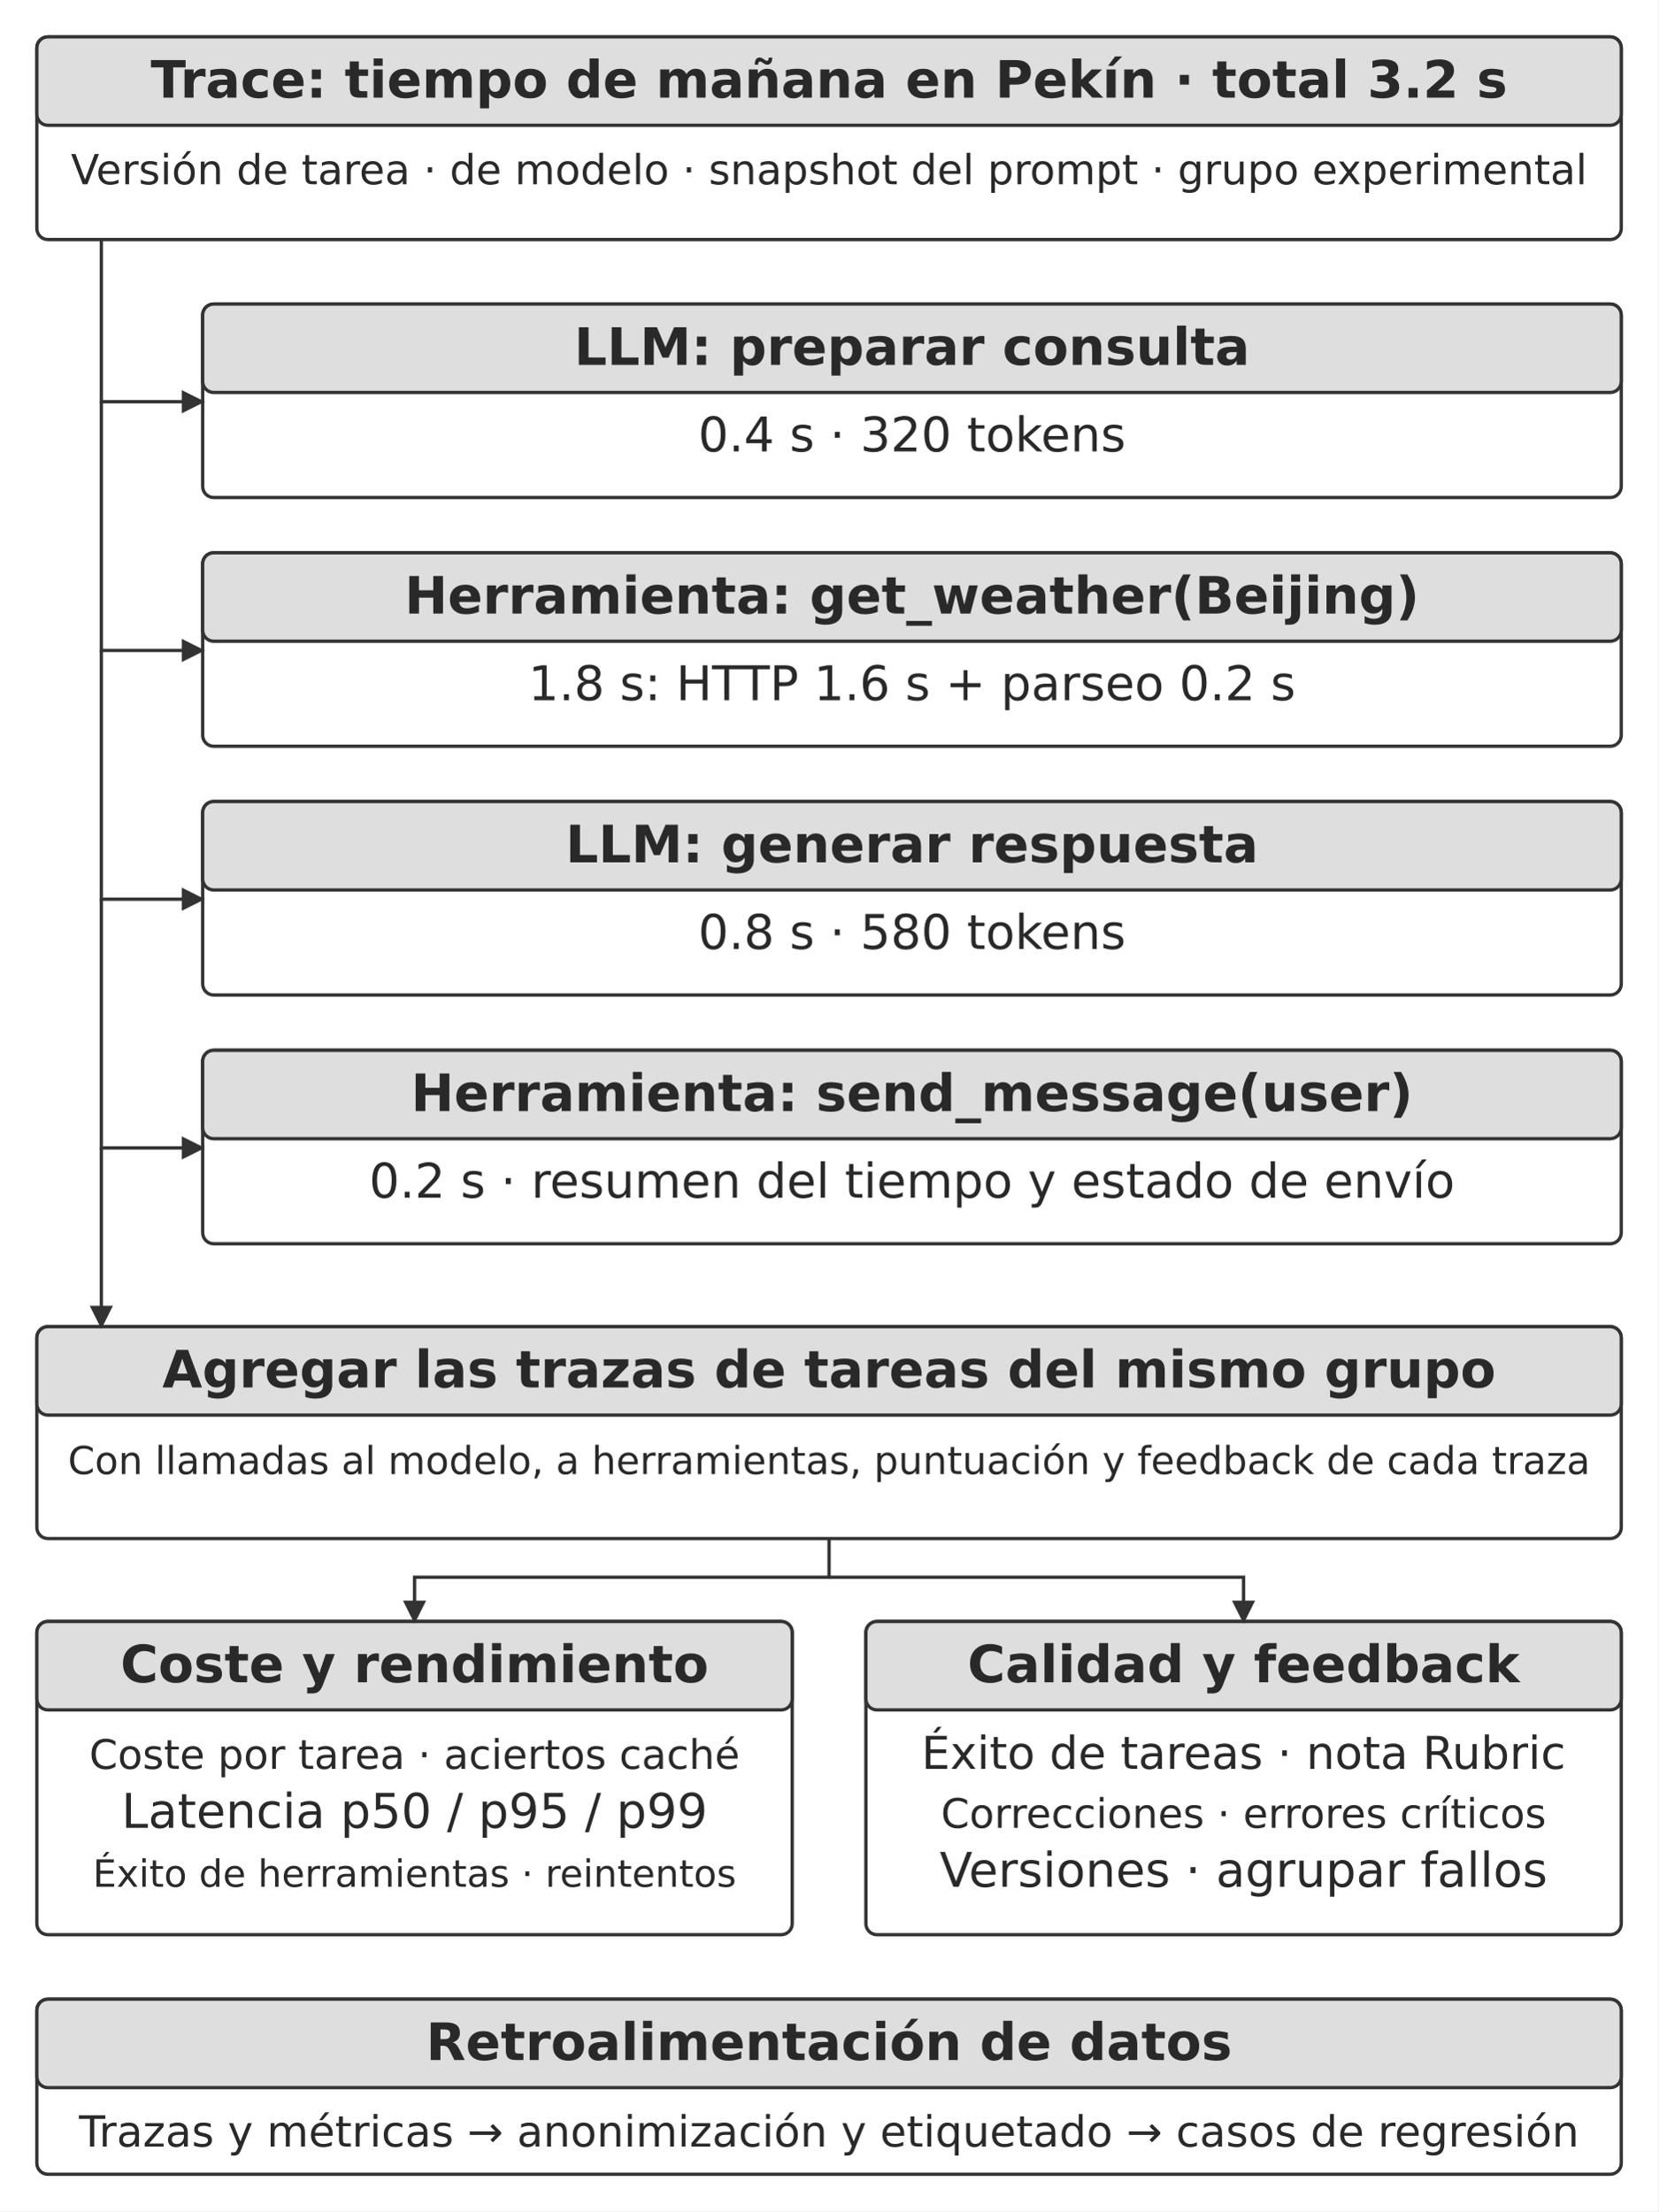
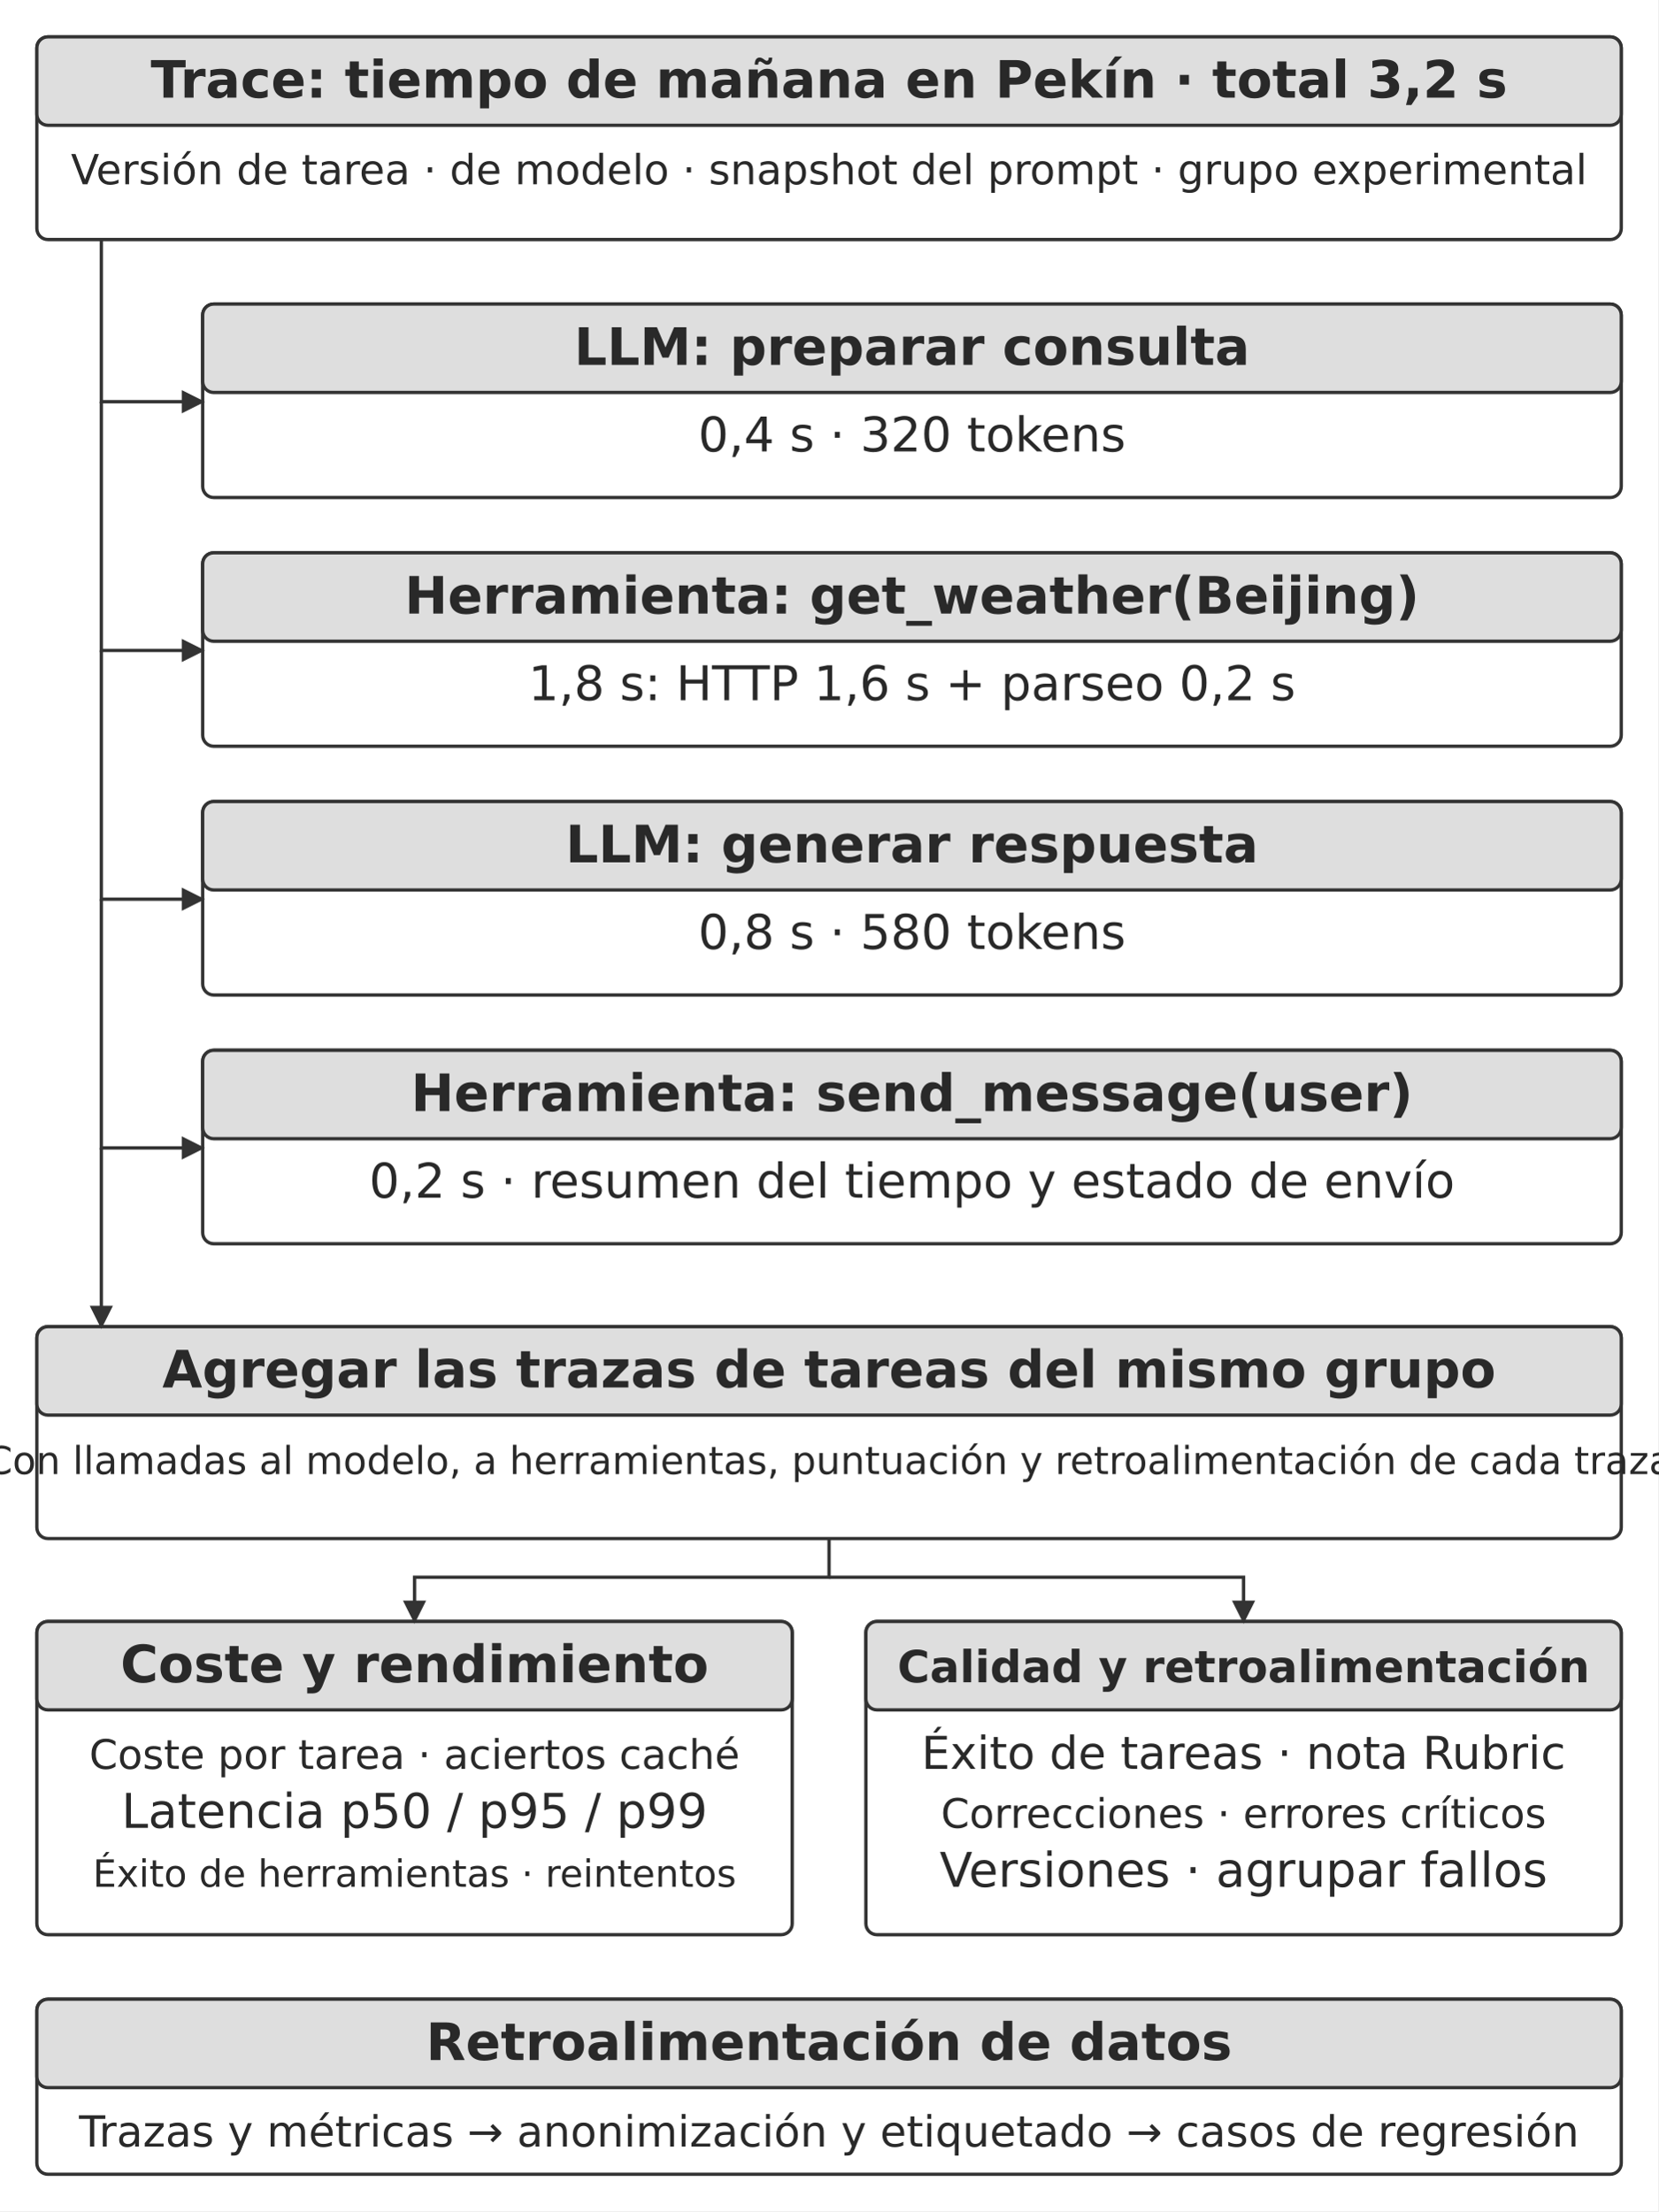
<svg xmlns="http://www.w3.org/2000/svg" width="106.000mm" height="141.333mm" viewBox="0 0 900 1200" role="img" aria-labelledby="title desc">
  <defs>
    <marker id="arrow" viewBox="0 0 10 10" refX="9" refY="5" markerWidth="7" markerHeight="7" orient="auto-start-reverse">
      <path d="M0 0 L10 5 L0 10 Z" fill="#333333" />
    </marker>
  </defs>
  <rect width="900" height="1200" fill="#ffffff" y="0" />
  <rect x="20" y="20" width="860" height="110" rx="6" fill="#ffffff" stroke="#333333" stroke-width="1.8" />
  <rect x="20" y="20" width="860" height="48" rx="6" fill="#dedede" stroke="#333333" stroke-width="1.8" />
-   <text x="450" y="53" text-anchor="middle" font-family="&quot;DejaVu Sans&quot;, Arial, &quot;Helvetica Neue&quot;, sans-serif" font-size="28.0" font-weight="700" fill="#292929">Trace: tiempo de mañana en Pekín · total 3.2 s</text>
+   <text x="450" y="53" text-anchor="middle" font-family="&quot;DejaVu Sans&quot;, Arial, &quot;Helvetica Neue&quot;, sans-serif" font-size="28.0" font-weight="700" fill="#292929">Trace: tiempo de mañana en Pekín · total 3,2 s</text>
  <text x="450" y="100" text-anchor="middle" font-family="&quot;DejaVu Sans&quot;, Arial, &quot;Helvetica Neue&quot;, sans-serif" font-size="22.5" font-weight="400" fill="#292929">Versión de tarea · de modelo · snapshot del prompt · grupo experimental</text>
  <rect x="110" y="165" width="770" height="105" rx="6" fill="#ffffff" stroke="#333333" stroke-width="1.8" />
  <rect x="110" y="165" width="770" height="48" rx="6" fill="#dedede" stroke="#333333" stroke-width="1.8" />
  <text x="495" y="198" text-anchor="middle" font-family="&quot;DejaVu Sans&quot;, Arial, &quot;Helvetica Neue&quot;, sans-serif" font-size="28.0" font-weight="700" fill="#292929">LLM: preparar consulta</text>
-   <text x="495" y="245" text-anchor="middle" font-family="&quot;DejaVu Sans&quot;, Arial, &quot;Helvetica Neue&quot;, sans-serif" font-size="26.0" font-weight="400" fill="#292929">0.4 s · 320 tokens</text>
+   <text x="495" y="245" text-anchor="middle" font-family="&quot;DejaVu Sans&quot;, Arial, &quot;Helvetica Neue&quot;, sans-serif" font-size="26.0" font-weight="400" fill="#292929">0,4 s · 320 tokens</text>
  <path d="M55 130 L55 218 L110 218" fill="none" stroke="#333333" stroke-width="1.8" marker-end="url(#arrow)" />
  <rect x="110" y="300" width="770" height="105" rx="6" fill="#ffffff" stroke="#333333" stroke-width="1.8" />
  <rect x="110" y="300" width="770" height="48" rx="6" fill="#dedede" stroke="#333333" stroke-width="1.8" />
  <text x="495" y="333" text-anchor="middle" font-family="&quot;DejaVu Sans&quot;, Arial, &quot;Helvetica Neue&quot;, sans-serif" font-size="28.0" font-weight="700" fill="#292929">Herramienta: get_weather(Beijing)</text>
-   <text x="495" y="380" text-anchor="middle" font-family="&quot;DejaVu Sans&quot;, Arial, &quot;Helvetica Neue&quot;, sans-serif" font-size="26.0" font-weight="400" fill="#292929">1.8 s: HTTP 1.6 s + parseo 0.2 s</text>
+   <text x="495" y="380" text-anchor="middle" font-family="&quot;DejaVu Sans&quot;, Arial, &quot;Helvetica Neue&quot;, sans-serif" font-size="26.0" font-weight="400" fill="#292929">1,8 s: HTTP 1,6 s + parseo 0,2 s</text>
  <path d="M55 218 L55 353 L110 353" fill="none" stroke="#333333" stroke-width="1.8" marker-end="url(#arrow)" />
  <rect x="110" y="435" width="770" height="105" rx="6" fill="#ffffff" stroke="#333333" stroke-width="1.8" />
  <rect x="110" y="435" width="770" height="48" rx="6" fill="#dedede" stroke="#333333" stroke-width="1.8" />
  <text x="495" y="468" text-anchor="middle" font-family="&quot;DejaVu Sans&quot;, Arial, &quot;Helvetica Neue&quot;, sans-serif" font-size="28.0" font-weight="700" fill="#292929">LLM: generar respuesta</text>
-   <text x="495" y="515" text-anchor="middle" font-family="&quot;DejaVu Sans&quot;, Arial, &quot;Helvetica Neue&quot;, sans-serif" font-size="26.0" font-weight="400" fill="#292929">0.8 s · 580 tokens</text>
+   <text x="495" y="515" text-anchor="middle" font-family="&quot;DejaVu Sans&quot;, Arial, &quot;Helvetica Neue&quot;, sans-serif" font-size="26.0" font-weight="400" fill="#292929">0,8 s · 580 tokens</text>
  <path d="M55 353 L55 488 L110 488" fill="none" stroke="#333333" stroke-width="1.8" marker-end="url(#arrow)" />
  <rect x="110" y="570" width="770" height="105" rx="6" fill="#ffffff" stroke="#333333" stroke-width="1.8" />
  <rect x="110" y="570" width="770" height="48" rx="6" fill="#dedede" stroke="#333333" stroke-width="1.8" />
  <text x="495" y="603" text-anchor="middle" font-family="&quot;DejaVu Sans&quot;, Arial, &quot;Helvetica Neue&quot;, sans-serif" font-size="28.0" font-weight="700" fill="#292929">Herramienta: send_message(user)</text>
-   <text x="495" y="650" text-anchor="middle" font-family="&quot;DejaVu Sans&quot;, Arial, &quot;Helvetica Neue&quot;, sans-serif" font-size="26.0" font-weight="400" fill="#292929">0.2 s · resumen del tiempo y estado de envío</text>
+   <text x="495" y="650" text-anchor="middle" font-family="&quot;DejaVu Sans&quot;, Arial, &quot;Helvetica Neue&quot;, sans-serif" font-size="26.0" font-weight="400" fill="#292929">0,2 s · resumen del tiempo y estado de envío</text>
  <path d="M55 488 L55 623 L110 623" fill="none" stroke="#333333" stroke-width="1.8" marker-end="url(#arrow)" />
  <rect x="20" y="720" width="860" height="115" rx="6" fill="#ffffff" stroke="#333333" stroke-width="1.8" />
  <rect x="20" y="720" width="860" height="48" rx="6" fill="#dedede" stroke="#333333" stroke-width="1.8" />
  <text x="450" y="753" text-anchor="middle" font-family="&quot;DejaVu Sans&quot;, Arial, &quot;Helvetica Neue&quot;, sans-serif" font-size="28.0" font-weight="700" fill="#292929">Agregar las trazas de tareas del mismo grupo</text>
-   <text x="450" y="800" text-anchor="middle" font-family="&quot;DejaVu Sans&quot;, Arial, &quot;Helvetica Neue&quot;, sans-serif" font-size="20.9" font-weight="400" fill="#292929">Con llamadas al modelo, a herramientas, puntuación y feedback de cada traza</text>
+   <text x="450" y="800" text-anchor="middle" font-family="&quot;DejaVu Sans&quot;, Arial, &quot;Helvetica Neue&quot;, sans-serif" font-size="20.9" font-weight="400" fill="#292929">Con llamadas al modelo, a herramientas, puntuación y retroalimentación de cada traza</text>
  <path d="M55 623 L55 720" fill="none" stroke="#333333" stroke-width="1.8" marker-end="url(#arrow)" />
  <rect x="20" y="880" width="410" height="170" rx="6" fill="#ffffff" stroke="#333333" stroke-width="1.8" />
  <rect x="20" y="880" width="410" height="48" rx="6" fill="#dedede" stroke="#333333" stroke-width="1.8" />
  <text x="225" y="913" text-anchor="middle" font-family="&quot;DejaVu Sans&quot;, Arial, &quot;Helvetica Neue&quot;, sans-serif" font-size="28.0" font-weight="700" fill="#292929">Coste y rendimiento</text>
  <text x="225" y="960" text-anchor="middle" font-family="&quot;DejaVu Sans&quot;, Arial, &quot;Helvetica Neue&quot;, sans-serif" font-size="22.1" font-weight="400" fill="#292929">Coste por tarea · aciertos caché</text>
  <text x="225" y="992" text-anchor="middle" font-family="&quot;DejaVu Sans&quot;, Arial, &quot;Helvetica Neue&quot;, sans-serif" font-size="26.0" font-weight="400" fill="#292929">Latencia p50 / p95 / p99</text>
  <text x="225" y="1024" text-anchor="middle" font-family="&quot;DejaVu Sans&quot;, Arial, &quot;Helvetica Neue&quot;, sans-serif" font-size="20.4" font-weight="400" fill="#292929">Éxito de herramientas · reintentos</text>
  <rect x="470" y="880" width="410" height="170" rx="6" fill="#ffffff" stroke="#333333" stroke-width="1.8" />
  <rect x="470" y="880" width="410" height="48" rx="6" fill="#dedede" stroke="#333333" stroke-width="1.8" />
-   <text x="675" y="913" text-anchor="middle" font-family="&quot;DejaVu Sans&quot;, Arial, &quot;Helvetica Neue&quot;, sans-serif" font-size="28.0" font-weight="700" fill="#292929">Calidad y feedback</text>
+   <text x="675" y="913" text-anchor="middle" font-family="&quot;DejaVu Sans&quot;, Arial, &quot;Helvetica Neue&quot;, sans-serif" font-size="24" font-weight="700" fill="#292929">Calidad y retroalimentación</text>
  <text x="675" y="960" text-anchor="middle" font-family="&quot;DejaVu Sans&quot;, Arial, &quot;Helvetica Neue&quot;, sans-serif" font-size="24.6" font-weight="400" fill="#292929">Éxito de tareas · nota Rubric</text>
  <text x="675" y="992" text-anchor="middle" font-family="&quot;DejaVu Sans&quot;, Arial, &quot;Helvetica Neue&quot;, sans-serif" font-size="22.1" font-weight="400" fill="#292929">Correcciones · errores críticos</text>
  <text x="675" y="1024" text-anchor="middle" font-family="&quot;DejaVu Sans&quot;, Arial, &quot;Helvetica Neue&quot;, sans-serif" font-size="26.0" font-weight="400" fill="#292929">Versiones · agrupar fallos</text>
  <path d="M450 835 L450 856 L225 856 L225 880" fill="none" stroke="#333333" stroke-width="1.8" marker-end="url(#arrow)" />
  <path d="M450 856 L675 856 L675 880" fill="none" stroke="#333333" stroke-width="1.8" marker-end="url(#arrow)" />
  <rect x="20" y="1085" width="860" height="95" rx="6" fill="#ffffff" stroke="#333333" stroke-width="1.8" />
  <rect x="20" y="1085" width="860" height="48" rx="6" fill="#dedede" stroke="#333333" stroke-width="1.8" />
  <text x="450" y="1118" text-anchor="middle" font-family="&quot;DejaVu Sans&quot;, Arial, &quot;Helvetica Neue&quot;, sans-serif" font-size="28.0" font-weight="700" fill="#292929">Retroalimentación de datos</text>
  <text x="450" y="1165" text-anchor="middle" font-family="&quot;DejaVu Sans&quot;, Arial, &quot;Helvetica Neue&quot;, sans-serif" font-size="23.3" font-weight="400" fill="#292929">Trazas y métricas → anonimización y etiquetado → casos de regresión</text>
  <defs />
</svg>
